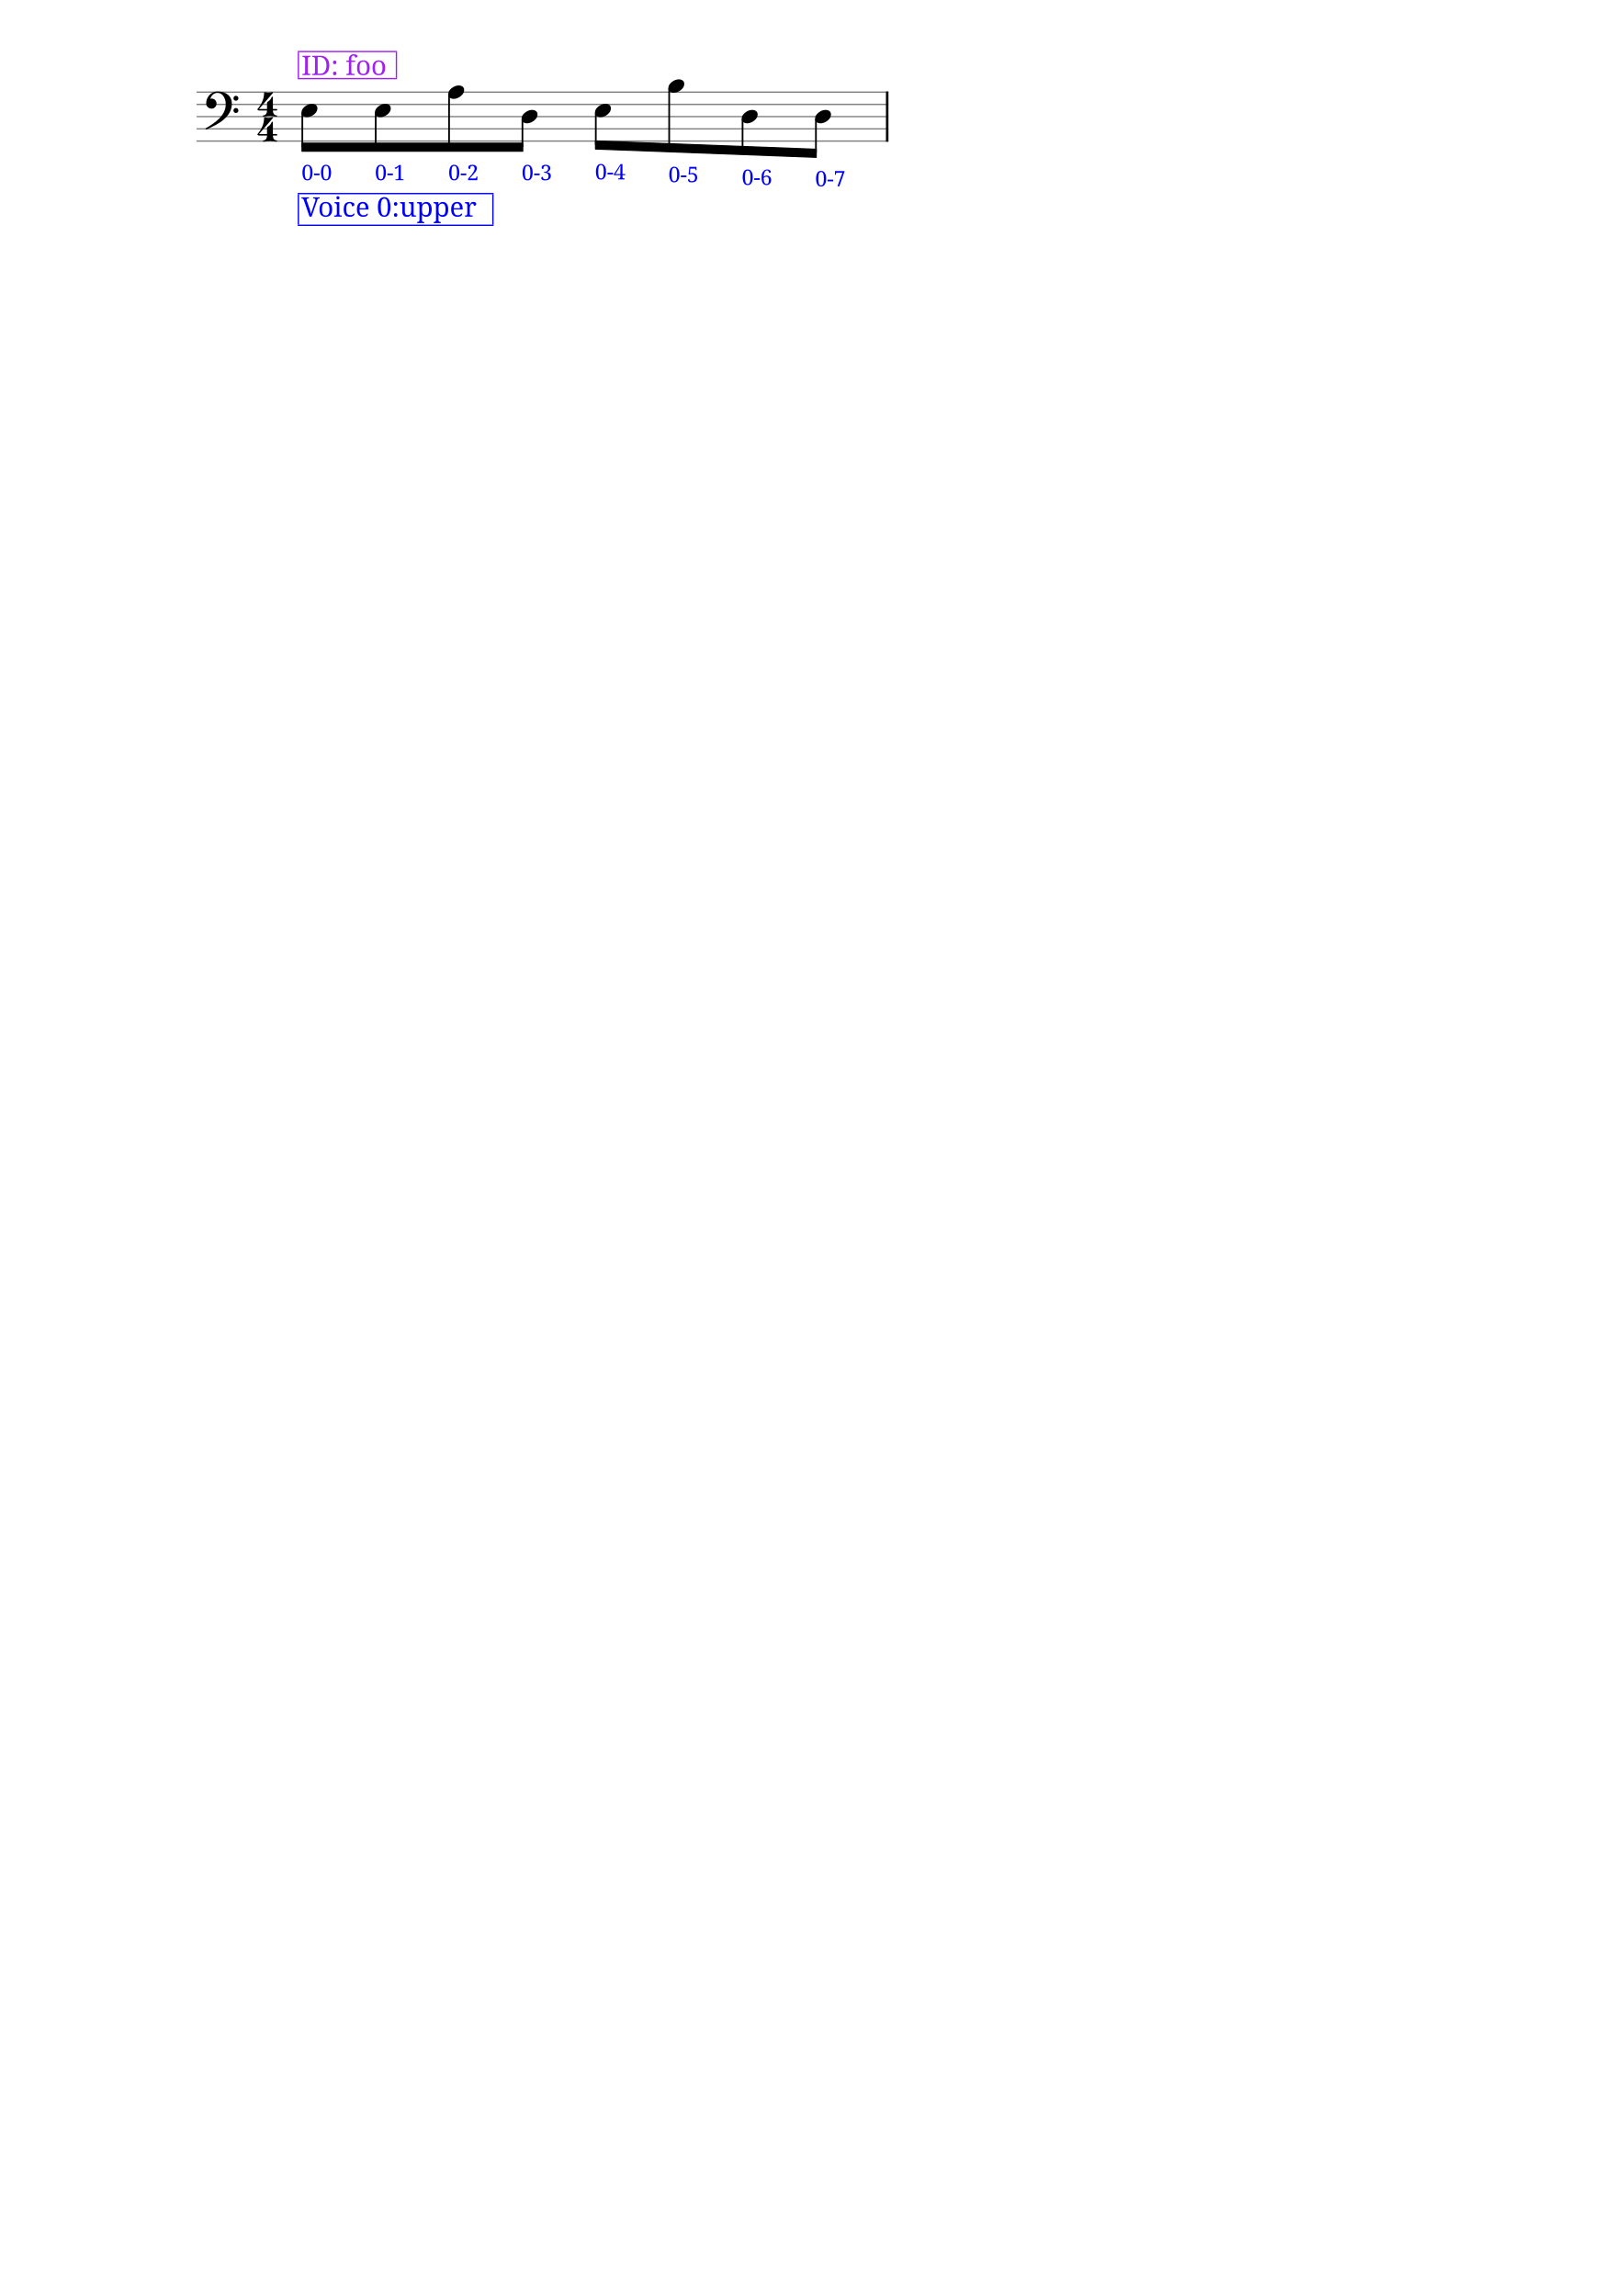
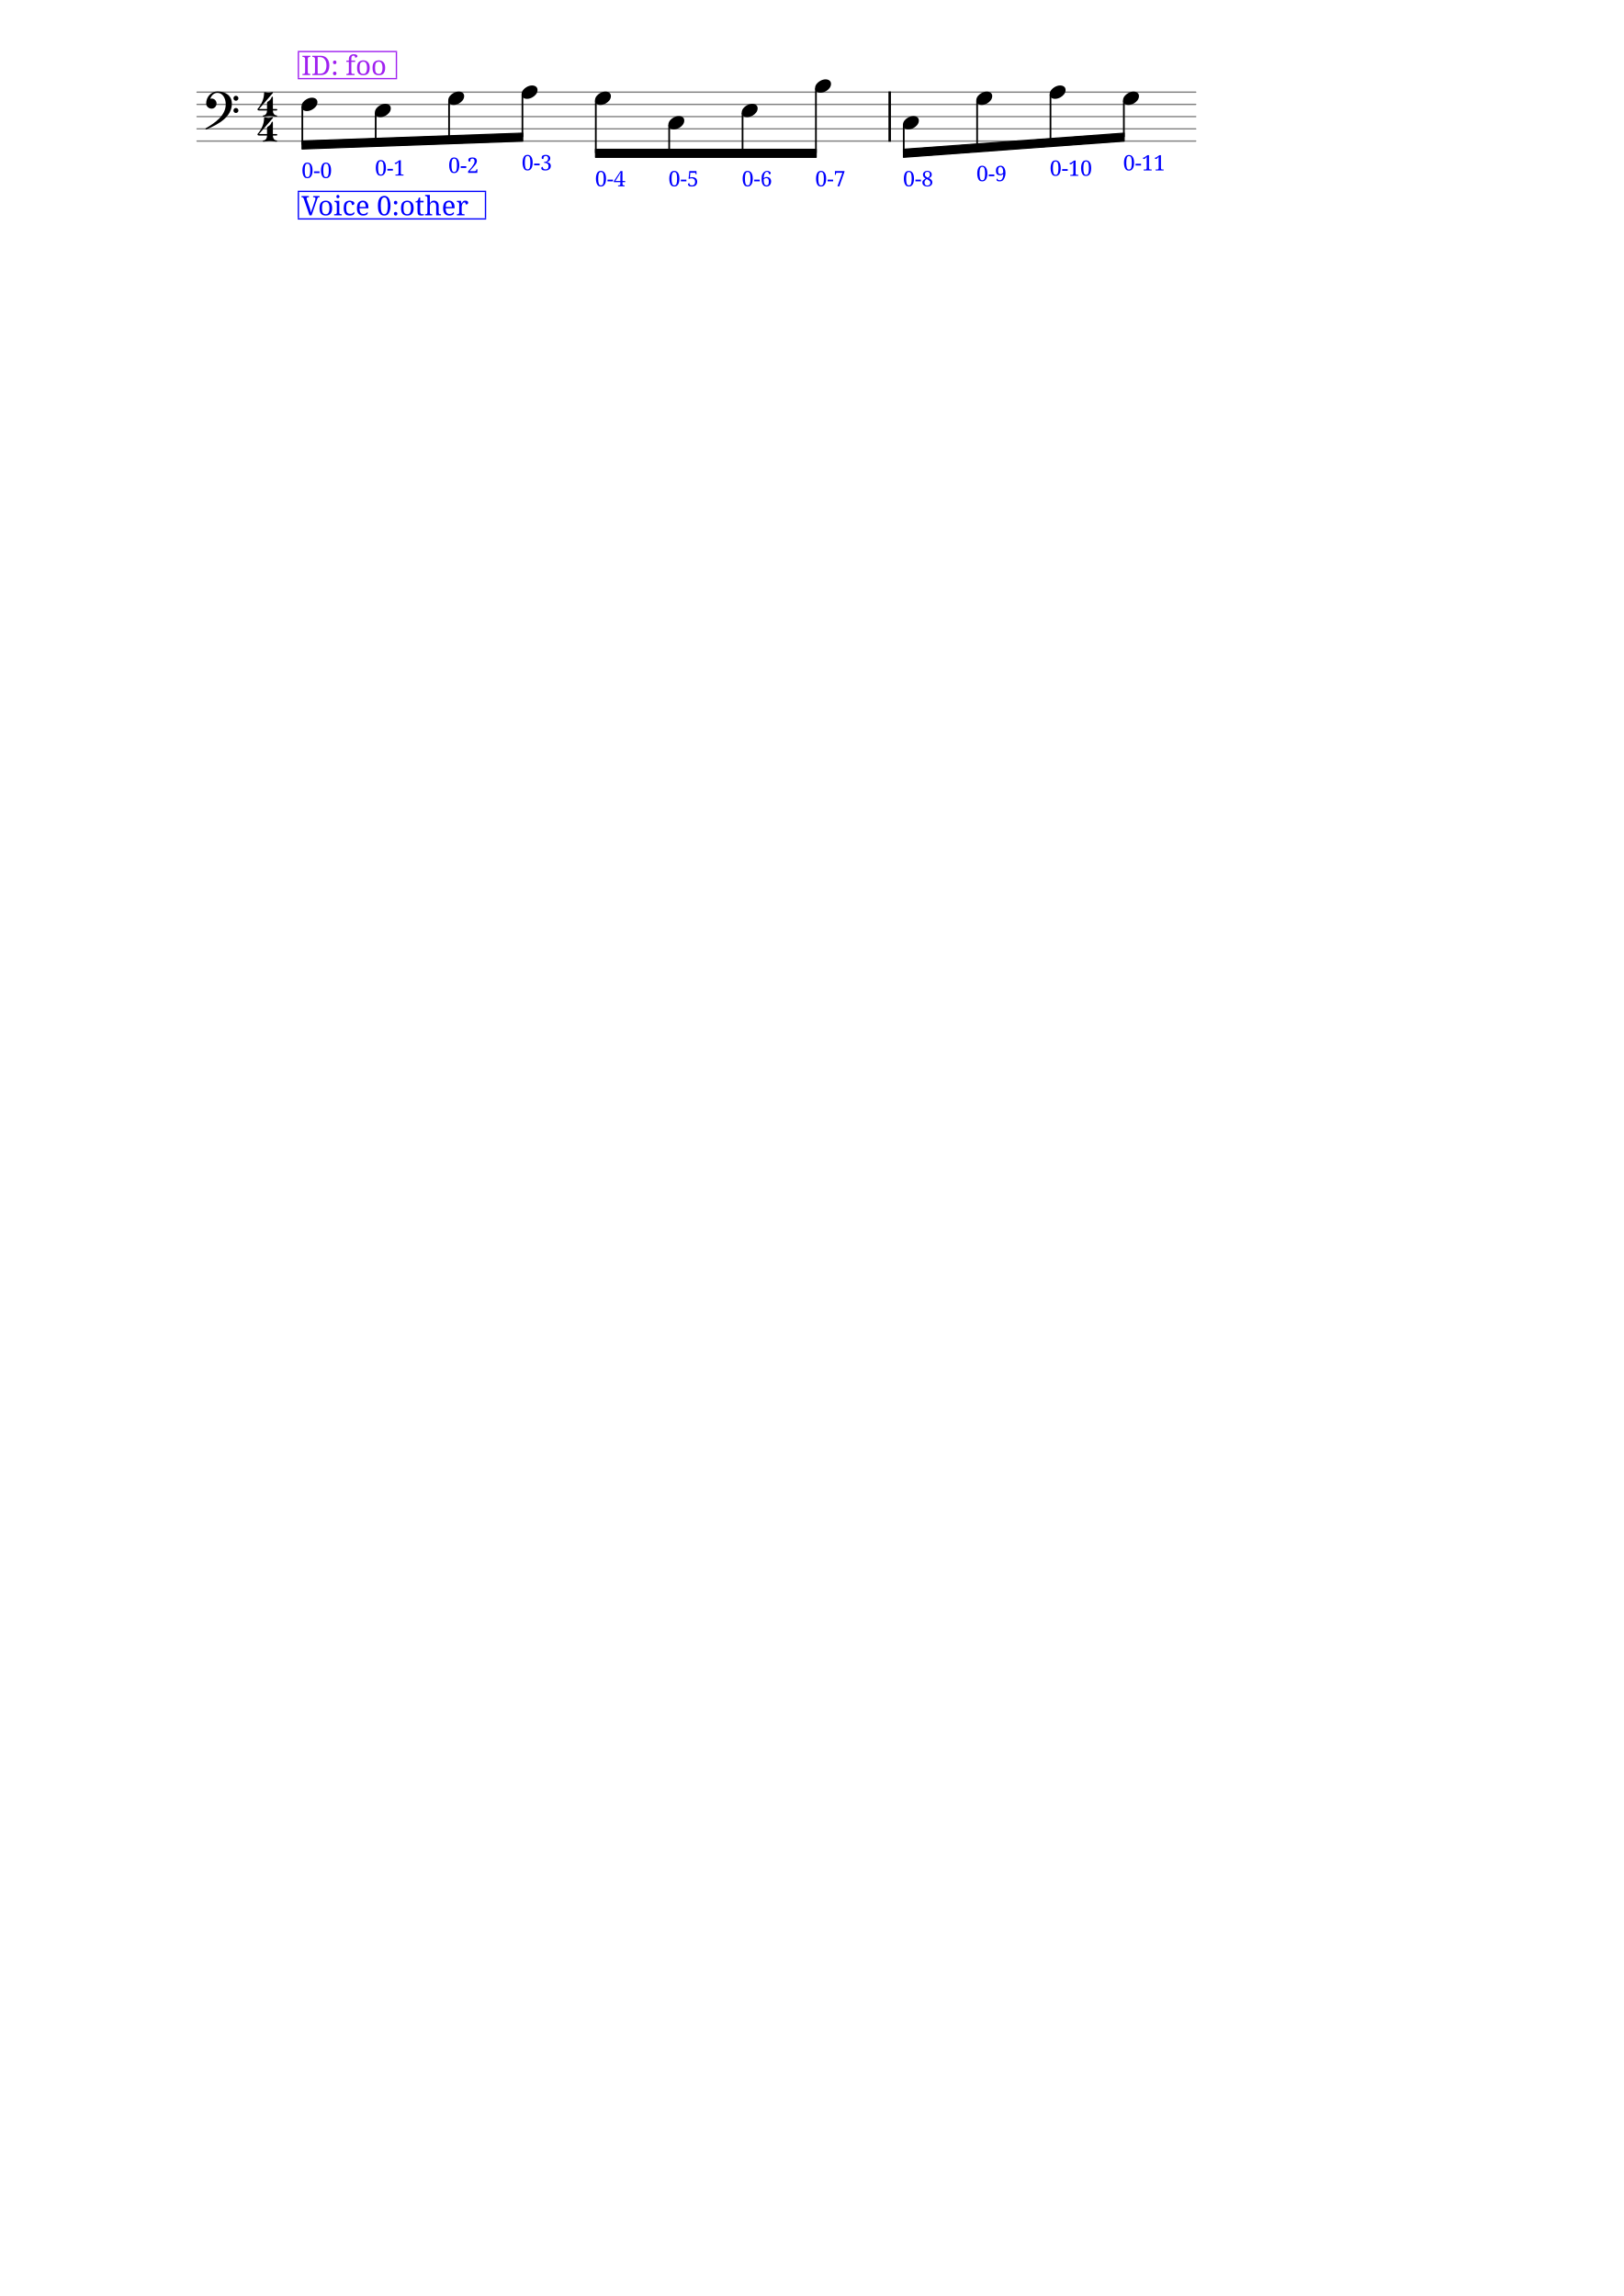
<svg xmlns="http://www.w3.org/2000/svg" version="1.2" width="210.00mm" height="297.00mm" viewBox="0 0 132.78 187.788">
  <style text="style/css">

tspan { white-space: pre; }

</style>
  <g color="rgb(49.804%, 49.804%, 49.804%)">
-     <line transform="translate(16.06, 11.5368)" stroke-linejoin="round" stroke-linecap="round" stroke-width="0.107" stroke="currentColor" x1="0.054" y1="-0" x2="56.54" y2="-0" />
-     <line transform="translate(16.06, 10.5368)" stroke-linejoin="round" stroke-linecap="round" stroke-width="0.107" stroke="currentColor" x1="0.054" y1="-0" x2="56.54" y2="-0" />
-     <line transform="translate(16.06, 9.5368)" stroke-linejoin="round" stroke-linecap="round" stroke-width="0.107" stroke="currentColor" x1="0.054" y1="-0" x2="56.54" y2="-0" />
-     <line transform="translate(16.06, 8.5368)" stroke-linejoin="round" stroke-linecap="round" stroke-width="0.107" stroke="currentColor" x1="0.054" y1="-0" x2="56.54" y2="-0" />
-     <line transform="translate(16.06, 7.5368)" stroke-linejoin="round" stroke-linecap="round" stroke-width="0.107" stroke="currentColor" x1="0.054" y1="-0" x2="56.54" y2="-0" />
+     <line transform="translate(16.06, 11.5368)" stroke-linejoin="round" stroke-linecap="round" stroke-width="0.107" stroke="currentColor" x1="0.054" y1="-0" x2="81.722" y2="-0" />
+     <line transform="translate(16.06, 10.5368)" stroke-linejoin="round" stroke-linecap="round" stroke-width="0.107" stroke="currentColor" x1="0.054" y1="-0" x2="81.722" y2="-0" />
+     <line transform="translate(16.06, 9.5368)" stroke-linejoin="round" stroke-linecap="round" stroke-width="0.107" stroke="currentColor" x1="0.054" y1="-0" x2="81.722" y2="-0" />
+     <line transform="translate(16.06, 8.5368)" stroke-linejoin="round" stroke-linecap="round" stroke-width="0.107" stroke="currentColor" x1="0.054" y1="-0" x2="81.722" y2="-0" />
+     <line transform="translate(16.06, 7.5368)" stroke-linejoin="round" stroke-linecap="round" stroke-width="0.107" stroke="currentColor" x1="0.054" y1="-0" x2="81.722" y2="-0" />
  </g>
-   <rect transform="translate(72.4495, 9.5368)" x="0" y="-2.054" width="0.204" height="4.107" ry="0" fill="currentColor" />
-   <rect transform="translate(60.7231, 9.5368)" x="-0.07" y="0.179" width="0.14" height="2.594" ry="0.044" fill="currentColor" />
+   <rect transform="translate(72.6534, 9.5368)" x="0" y="-2.054" width="0.204" height="4.107" ry="0" fill="currentColor" />
+   <path transform="translate(73.8358, 10.0368) scale(0.004, -0.004)" d="M215 137c57 0 111 -29 111 -92c0 -71 -54 -120 -101 -148c-35 -21 -74 -34 -114 -34c-57 0 -111 29 -111 92c0 71 54 120 101 148c35 21 74 34 114 34z" fill="currentColor" />
  <g color="rgb(0%, 0%, 100%)">
-     <text transform="translate(60.6534, 15.1236)" font-family="serif" font-size="1.746" text-anchor="start" fill="currentColor">
-       <tspan>0-6</tspan>
+     <text transform="translate(73.8358, 15.2395)" font-family="serif" font-size="1.746" text-anchor="start" fill="currentColor">
+       <tspan>0-8</tspan>
    </text>
  </g>
-   <path transform="translate(60.6534, 9.5368) scale(0.004, -0.004)" d="M215 137c57 0 111 -29 111 -92c0 -71 -54 -120 -101 -148c-35 -21 -74 -34 -114 -34c-57 0 -111 29 -111 92c0 71 54 120 101 148c35 21 74 34 114 34z" fill="currentColor" />
-   <rect transform="translate(54.7231, 9.5368)" x="-0.07" y="-2.321" width="0.14" height="4.869" ry="0.044" fill="currentColor" />
-   <g color="rgb(0%, 0%, 100%)">
-     <text transform="translate(54.6534, 14.898)" font-family="serif" font-size="1.746" text-anchor="start" fill="currentColor">
-       <tspan>0-5</tspan>
-     </text>
-   </g>
-   <path transform="translate(54.6534, 7.0368) scale(0.004, -0.004)" d="M215 137c57 0 111 -29 111 -92c0 -71 -54 -120 -101 -148c-35 -21 -74 -34 -114 -34c-57 0 -111 29 -111 92c0 71 54 120 101 148c35 21 74 34 114 34z" fill="currentColor" />
-   <rect transform="translate(48.7231, 9.5368)" x="-0.07" y="-0.321" width="0.14" height="2.645" ry="0.044" fill="currentColor" />
-   <g color="rgb(0%, 0%, 100%)">
-     <text transform="translate(48.6534, 14.6724)" font-family="serif" font-size="1.746" text-anchor="start" fill="currentColor">
-       <tspan>0-4</tspan>
-     </text>
-   </g>
-   <path transform="translate(48.6534, 9.0368) scale(0.004, -0.004)" d="M215 137c57 0 111 -29 111 -92c0 -71 -54 -120 -101 -148c-35 -21 -74 -34 -114 -34c-57 0 -111 29 -111 92c0 71 54 120 101 148c35 21 74 34 114 34z" fill="currentColor" />
-   <polygon transform="translate(24.6534, 12.0368)" stroke-linejoin="round" stroke-linecap="round" stroke-width="0.089" fill="currentColor" stroke="currentColor" points="18.095 -0.331 18.095 0.331 0.044 0.331 0.044 -0.331" />
-   <polygon transform="translate(48.6534, 11.8582)" stroke-linejoin="round" stroke-linecap="round" stroke-width="0.089" fill="currentColor" stroke="currentColor" points="18.095 0.348 18.095 1.009 0.044 0.331 0.044 -0.331" />
-   <rect transform="translate(66.7231, 9.5368)" x="-0.07" y="0.179" width="0.14" height="2.818" ry="0.044" fill="currentColor" />
+   <rect transform="translate(73.9055, 9.5368)" x="-0.07" y="0.679" width="0.14" height="2.316" ry="0.044" fill="currentColor" />
+   <rect transform="translate(54.7231, 9.5368)" x="-0.07" y="0.679" width="0.14" height="2.321" ry="0.044" fill="currentColor" />
+   <rect transform="translate(66.7231, 9.5368)" x="-0.07" y="-2.321" width="0.14" height="5.321" ry="0.044" fill="currentColor" />
  <g color="rgb(0%, 0%, 100%)">
    <text transform="translate(66.6534, 15.2396)" font-family="serif" font-size="1.746" text-anchor="start" fill="currentColor">
      <tspan>0-7</tspan>
    </text>
  </g>
-   <path transform="translate(66.6534, 9.5368) scale(0.004, -0.004)" d="M215 137c57 0 111 -29 111 -92c0 -71 -54 -120 -101 -148c-35 -21 -74 -34 -114 -34c-57 0 -111 29 -111 92c0 71 54 120 101 148c35 21 74 34 114 34z" fill="currentColor" />
-   <rect transform="translate(24.7231, 9.5368)" x="-0.07" y="-0.321" width="0.14" height="2.821" ry="0.044" fill="currentColor" />
-   <rect transform="translate(42.7231, 9.5368)" x="-0.07" y="0.179" width="0.14" height="2.321" ry="0.044" fill="currentColor" />
+   <path transform="translate(66.6534, 7.0368) scale(0.004, -0.004)" d="M215 137c57 0 111 -29 111 -92c0 -71 -54 -120 -101 -148c-35 -21 -74 -34 -114 -34c-57 0 -111 29 -111 92c0 71 54 120 101 148c35 21 74 34 114 34z" fill="currentColor" />
+   <rect transform="translate(60.7231, 9.5368)" x="-0.07" y="-0.321" width="0.14" height="3.321" ry="0.044" fill="currentColor" />
+   <g color="rgb(0%, 0%, 100%)">
+     <text transform="translate(60.6534, 15.2396)" font-family="serif" font-size="1.746" text-anchor="start" fill="currentColor">
+       <tspan>0-6</tspan>
+     </text>
+   </g>
+   <path transform="translate(60.6534, 9.0368) scale(0.004, -0.004)" d="M215 137c57 0 111 -29 111 -92c0 -71 -54 -120 -101 -148c-35 -21 -74 -34 -114 -34c-57 0 -111 29 -111 92c0 71 54 120 101 148c35 21 74 34 114 34z" fill="currentColor" />
+   <polygon transform="translate(24.6534, 11.8582)" stroke-linejoin="round" stroke-linecap="round" stroke-width="0.089" fill="currentColor" stroke="currentColor" points="18.095 -0.973 18.095 -0.312 0.044 0.331 0.044 -0.331" />
+   <g color="rgb(0%, 0%, 100%)">
+     <text transform="translate(85.8358, 14.3792)" font-family="serif" font-size="1.746" text-anchor="start" fill="currentColor">
+       <tspan>0-10</tspan>
+     </text>
+   </g>
+   <polygon transform="translate(48.6534, 12.5368)" stroke-linejoin="round" stroke-linecap="round" stroke-width="0.089" fill="currentColor" stroke="currentColor" points="18.095 -0.331 18.095 0.331 0.044 0.331 0.044 -0.331" />
+   <polygon transform="translate(73.8358, 12.5368)" stroke-linejoin="round" stroke-linecap="round" stroke-width="0.089" fill="currentColor" stroke="currentColor" points="18.095 -1.652 18.095 -0.991 0.044 0.331 0.044 -0.331" />
+   <rect transform="translate(91.9055, 9.5368)" x="-0.07" y="-1.321" width="0.14" height="3.004" ry="0.044" fill="currentColor" />
+   <g color="rgb(0%, 0%, 100%)">
+     <text transform="translate(91.8358, 13.94)" font-family="serif" font-size="1.746" text-anchor="start" fill="currentColor">
+       <tspan>0-11</tspan>
+     </text>
+   </g>
+   <path transform="translate(91.8358, 8.0368) scale(0.004, -0.004)" d="M215 137c57 0 111 -29 111 -92c0 -71 -54 -120 -101 -148c-35 -21 -74 -34 -114 -34c-57 0 -111 29 -111 92c0 71 54 120 101 148c35 21 74 34 114 34z" fill="currentColor" />
+   <rect transform="translate(85.9055, 9.5368)" x="-0.07" y="-1.821" width="0.14" height="3.941" ry="0.044" fill="currentColor" />
+   <path transform="translate(85.8358, 7.5368) scale(0.004, -0.004)" d="M215 137c57 0 111 -29 111 -92c0 -71 -54 -120 -101 -148c-35 -21 -74 -34 -114 -34c-57 0 -111 29 -111 92c0 71 54 120 101 148c35 21 74 34 114 34z" fill="currentColor" />
+   <rect transform="translate(79.9055, 9.5368)" x="-0.07" y="-1.321" width="0.14" height="3.878" ry="0.044" fill="currentColor" />
+   <g color="rgb(0%, 0%, 100%)">
+     <text transform="translate(79.8358, 14.8184)" font-family="serif" font-size="1.746" text-anchor="start" fill="currentColor">
+       <tspan>0-9</tspan>
+     </text>
+   </g>
+   <path transform="translate(79.8358, 8.0368) scale(0.004, -0.004)" d="M215 137c57 0 111 -29 111 -92c0 -71 -54 -120 -101 -148c-35 -21 -74 -34 -114 -34c-57 0 -111 29 -111 92c0 71 54 120 101 148c35 21 74 34 114 34z" fill="currentColor" />
+   <g color="rgb(0%, 0%, 100%)">
+     <text transform="translate(54.6534, 15.2396)" font-family="serif" font-size="1.746" text-anchor="start" fill="currentColor">
+       <tspan>0-5</tspan>
+     </text>
+   </g>
+   <rect transform="translate(30.7231, 9.5368)" x="-0.07" y="-0.321" width="0.14" height="2.427" ry="0.044" fill="currentColor" />
+   <g color="rgb(0%, 0%, 100%)">
+     <text transform="translate(30.6534, 14.3561)" font-family="serif" font-size="1.746" text-anchor="start" fill="currentColor">
+       <tspan>0-1</tspan>
+     </text>
+   </g>
+   <path transform="translate(30.6534, 9.0368) scale(0.004, -0.004)" d="M215 137c57 0 111 -29 111 -92c0 -71 -54 -120 -101 -148c-35 -21 -74 -34 -114 -34c-57 0 -111 29 -111 92c0 71 54 120 101 148c35 21 74 34 114 34z" fill="currentColor" />
+   <rect transform="translate(24.7231, 9.5368)" x="-0.07" y="-0.821" width="0.14" height="3.139" ry="0.044" fill="currentColor" />
  <path transform="translate(21.06, 9.5368) scale(0.004, -0.004)" d="M203 301c22 15 45 30 61 51c12 15 19 34 27 51c2 4 5 6 9 6c6 0 14 -6 14 -15v-238h74c10 0 16 -8 16 -16s-6 -15 -16 -15h-74v-5c0 -49 29 -95 75 -95c8 0 12 -7 12 -13s-4 -12 -12 -12c-45 0 -90 13 -135 13s-90 -13 -135 -13c-8 0 -12 6 -12 12s4 13 12 13 c46 0 75 46 75 95v5h-163c-24 0 -33 15 -33 24c0 3 1 6 2 7c80 92 134 205 134 327c0 10 6 17 14 17h3c24 -7 48 -13 73 -13s48 6 72 13c2 1 4 1 6 1c9 0 14 -7 14 -13c0 -2 0 -3 -2 -5l-283 -327h163v122c0 9 2 18 9 23z" fill="currentColor" />
  <path transform="translate(21.06, 11.5854) scale(0.004, -0.004)" d="M203 301c22 15 45 30 61 51c12 15 19 34 27 51c2 4 5 6 9 6c6 0 14 -6 14 -15v-238h74c10 0 16 -8 16 -16s-6 -15 -16 -15h-74v-5c0 -49 29 -95 75 -95c8 0 12 -7 12 -13s-4 -12 -12 -12c-45 0 -90 13 -135 13s-90 -13 -135 -13c-8 0 -12 6 -12 12s4 13 12 13 c46 0 75 46 75 95v5h-163c-24 0 -33 15 -33 24c0 3 1 6 2 7c80 92 134 205 134 327c0 10 6 17 14 17h3c24 -7 48 -13 73 -13s48 6 72 13c2 1 4 1 6 1c9 0 14 -7 14 -13c0 -2 0 -3 -2 -5l-283 -327h163v122c0 9 2 18 9 23z" fill="currentColor" />
  <path transform="translate(16.86, 8.5368) scale(0.004, -0.004)" d="M558 -125c0 28 22 51 50 51s51 -23 51 -51s-23 -51 -51 -51s-50 23 -50 51zM558 125c0 28 22 51 50 51s51 -23 51 -51s-23 -51 -51 -51s-50 23 -50 51zM231 264c172 0 294 -88 294 -251c0 -263 -262 -416 -515 -523c-3 -3 -7 -4 -10 -4c-7 0 -14 7 -14 14c0 3 1 7 4 10 c201 118 410 265 410 492c0 119 -61 234 -169 234c-72 0 -124 -53 -148 -123c10 4 19 6 29 6c55 0 100 -45 100 -100c0 -58 -44 -106 -100 -106c-60 0 -112 47 -112 106c0 133 101 245 231 245z" fill="currentColor" />
  <g color="rgb(0%, 0%, 100%)">
-     <rect transform="translate(24.6534, 18.4787)" x="-0.307" y="-0.107" width="16.017" height="0.107" ry="0" fill="currentColor" />
-     <rect transform="translate(24.6534, 15.8849)" x="-0.307" y="-0.107" width="16.017" height="0.107" ry="0" fill="currentColor" />
-     <rect transform="translate(24.3461, 17.7162)" x="0" y="-1.831" width="0.107" height="2.486" ry="0" fill="currentColor" />
-     <rect transform="translate(40.2558, 17.7162)" x="0" y="-1.831" width="0.107" height="2.486" ry="0" fill="currentColor" />
-     <text transform="translate(24.6534, 17.7162)" font-family="serif" font-size="2.2" text-anchor="start" fill="currentColor">
-       <tspan>Voice 0:upper</tspan>
+     <rect transform="translate(24.6534, 17.9586)" x="-0.307" y="-0.107" width="15.41" height="0.107" ry="0" fill="currentColor" />
+     <rect transform="translate(24.6534, 15.7062)" x="-0.307" y="-0.107" width="15.41" height="0.107" ry="0" fill="currentColor" />
+     <rect transform="translate(24.3461, 17.6134)" x="0" y="-1.907" width="0.107" height="2.145" ry="0" fill="currentColor" />
+     <rect transform="translate(39.6488, 17.6134)" x="0" y="-1.907" width="0.107" height="2.145" ry="0" fill="currentColor" />
+     <text transform="translate(24.6534, 17.6134)" font-family="serif" font-size="2.2" text-anchor="start" fill="currentColor">
+       <tspan>Voice 0:other</tspan>
    </text>
  </g>
  <g color="rgb(0%, 0%, 100%)">
-     <text transform="translate(24.6534, 14.7396)" font-family="serif" font-size="1.746" text-anchor="start" fill="currentColor">
+     <text transform="translate(24.6534, 14.561)" font-family="serif" font-size="1.746" text-anchor="start" fill="currentColor">
      <tspan>0-0</tspan>
    </text>
  </g>
  <g color="rgb(62.745%, 12.549%, 94.118%)">
    <rect transform="translate(24.6534, 6.4832)" x="-0.307" y="-0.107" width="8.126" height="0.107" ry="0" fill="currentColor" />
    <rect transform="translate(24.6534, 4.2687)" x="-0.307" y="-0.107" width="8.126" height="0.107" ry="0" fill="currentColor" />
    <rect transform="translate(24.3461, 6.1379)" x="0" y="-1.869" width="0.107" height="2.107" ry="0" fill="currentColor" />
    <rect transform="translate(32.3649, 6.1379)" x="0" y="-1.869" width="0.107" height="2.107" ry="0" fill="currentColor" />
    <text transform="translate(24.6534, 6.1379)" font-family="serif" font-size="2.2" text-anchor="start" fill="currentColor">
      <tspan>ID: foo</tspan>
    </text>
  </g>
-   <path transform="translate(24.6534, 9.0368) scale(0.004, -0.004)" d="M215 137c57 0 111 -29 111 -92c0 -71 -54 -120 -101 -148c-35 -21 -74 -34 -114 -34c-57 0 -111 29 -111 92c0 71 54 120 101 148c35 21 74 34 114 34z" fill="currentColor" />
-   <path transform="translate(36.6534, 7.5368) scale(0.004, -0.004)" d="M215 137c57 0 111 -29 111 -92c0 -71 -54 -120 -101 -148c-35 -21 -74 -34 -114 -34c-57 0 -111 29 -111 92c0 71 54 120 101 148c35 21 74 34 114 34z" fill="currentColor" />
+   <path transform="translate(24.6534, 8.5368) scale(0.004, -0.004)" d="M215 137c57 0 111 -29 111 -92c0 -71 -54 -120 -101 -148c-35 -21 -74 -34 -114 -34c-57 0 -111 29 -111 92c0 71 54 120 101 148c35 21 74 34 114 34z" fill="currentColor" />
+   <path transform="translate(54.6534, 10.0368) scale(0.004, -0.004)" d="M215 137c57 0 111 -29 111 -92c0 -71 -54 -120 -101 -148c-35 -21 -74 -34 -114 -34c-57 0 -111 29 -111 92c0 71 54 120 101 148c35 21 74 34 114 34z" fill="currentColor" />
+   <rect transform="translate(48.7231, 9.5368)" x="-0.07" y="-1.321" width="0.14" height="4.321" ry="0.044" fill="currentColor" />
  <g color="rgb(0%, 0%, 100%)">
-     <text transform="translate(42.6534, 14.7396)" font-family="serif" font-size="1.746" text-anchor="start" fill="currentColor">
+     <text transform="translate(48.6534, 15.2396)" font-family="serif" font-size="1.746" text-anchor="start" fill="currentColor">
+       <tspan>0-4</tspan>
+     </text>
+   </g>
+   <path transform="translate(48.6534, 8.0368) scale(0.004, -0.004)" d="M215 137c57 0 111 -29 111 -92c0 -71 -54 -120 -101 -148c-35 -21 -74 -34 -114 -34c-57 0 -111 29 -111 92c0 71 54 120 101 148c35 21 74 34 114 34z" fill="currentColor" />
+   <rect transform="translate(42.7231, 9.5368)" x="-0.07" y="-1.821" width="0.14" height="3.502" ry="0.044" fill="currentColor" />
+   <g color="rgb(0%, 0%, 100%)">
+     <text transform="translate(42.6534, 13.9288)" font-family="serif" font-size="1.746" text-anchor="start" fill="currentColor">
      <tspan>0-3</tspan>
    </text>
  </g>
-   <path transform="translate(42.6534, 9.5368) scale(0.004, -0.004)" d="M215 137c57 0 111 -29 111 -92c0 -71 -54 -120 -101 -148c-35 -21 -74 -34 -114 -34c-57 0 -111 29 -111 92c0 71 54 120 101 148c35 21 74 34 114 34z" fill="currentColor" />
-   <rect transform="translate(36.7231, 9.5368)" x="-0.07" y="-1.821" width="0.14" height="4.321" ry="0.044" fill="currentColor" />
+   <path transform="translate(36.6534, 8.0368) scale(0.004, -0.004)" d="M215 137c57 0 111 -29 111 -92c0 -71 -54 -120 -101 -148c-35 -21 -74 -34 -114 -34c-57 0 -111 29 -111 92c0 71 54 120 101 148c35 21 74 34 114 34z" fill="currentColor" />
  <g color="rgb(0%, 0%, 100%)">
-     <text transform="translate(36.6534, 14.7396)" font-family="serif" font-size="1.746" text-anchor="start" fill="currentColor">
+     <text transform="translate(36.6534, 14.1424)" font-family="serif" font-size="1.746" text-anchor="start" fill="currentColor">
      <tspan>0-2</tspan>
    </text>
  </g>
-   <path transform="translate(30.6534, 9.0368) scale(0.004, -0.004)" d="M215 137c57 0 111 -29 111 -92c0 -71 -54 -120 -101 -148c-35 -21 -74 -34 -114 -34c-57 0 -111 29 -111 92c0 71 54 120 101 148c35 21 74 34 114 34z" fill="currentColor" />
-   <rect transform="translate(30.7231, 9.5368)" x="-0.07" y="-0.321" width="0.14" height="2.821" ry="0.044" fill="currentColor" />
-   <g color="rgb(0%, 0%, 100%)">
-     <text transform="translate(30.6534, 14.7396)" font-family="serif" font-size="1.746" text-anchor="start" fill="currentColor">
-       <tspan>0-1</tspan>
-     </text>
-   </g>
+   <rect transform="translate(36.7231, 9.5368)" x="-0.07" y="-1.321" width="0.14" height="3.214" ry="0.044" fill="currentColor" />
+   <path transform="translate(42.6534, 7.5368) scale(0.004, -0.004)" d="M215 137c57 0 111 -29 111 -92c0 -71 -54 -120 -101 -148c-35 -21 -74 -34 -114 -34c-57 0 -111 29 -111 92c0 71 54 120 101 148c35 21 74 34 114 34z" fill="currentColor" />
</svg>
